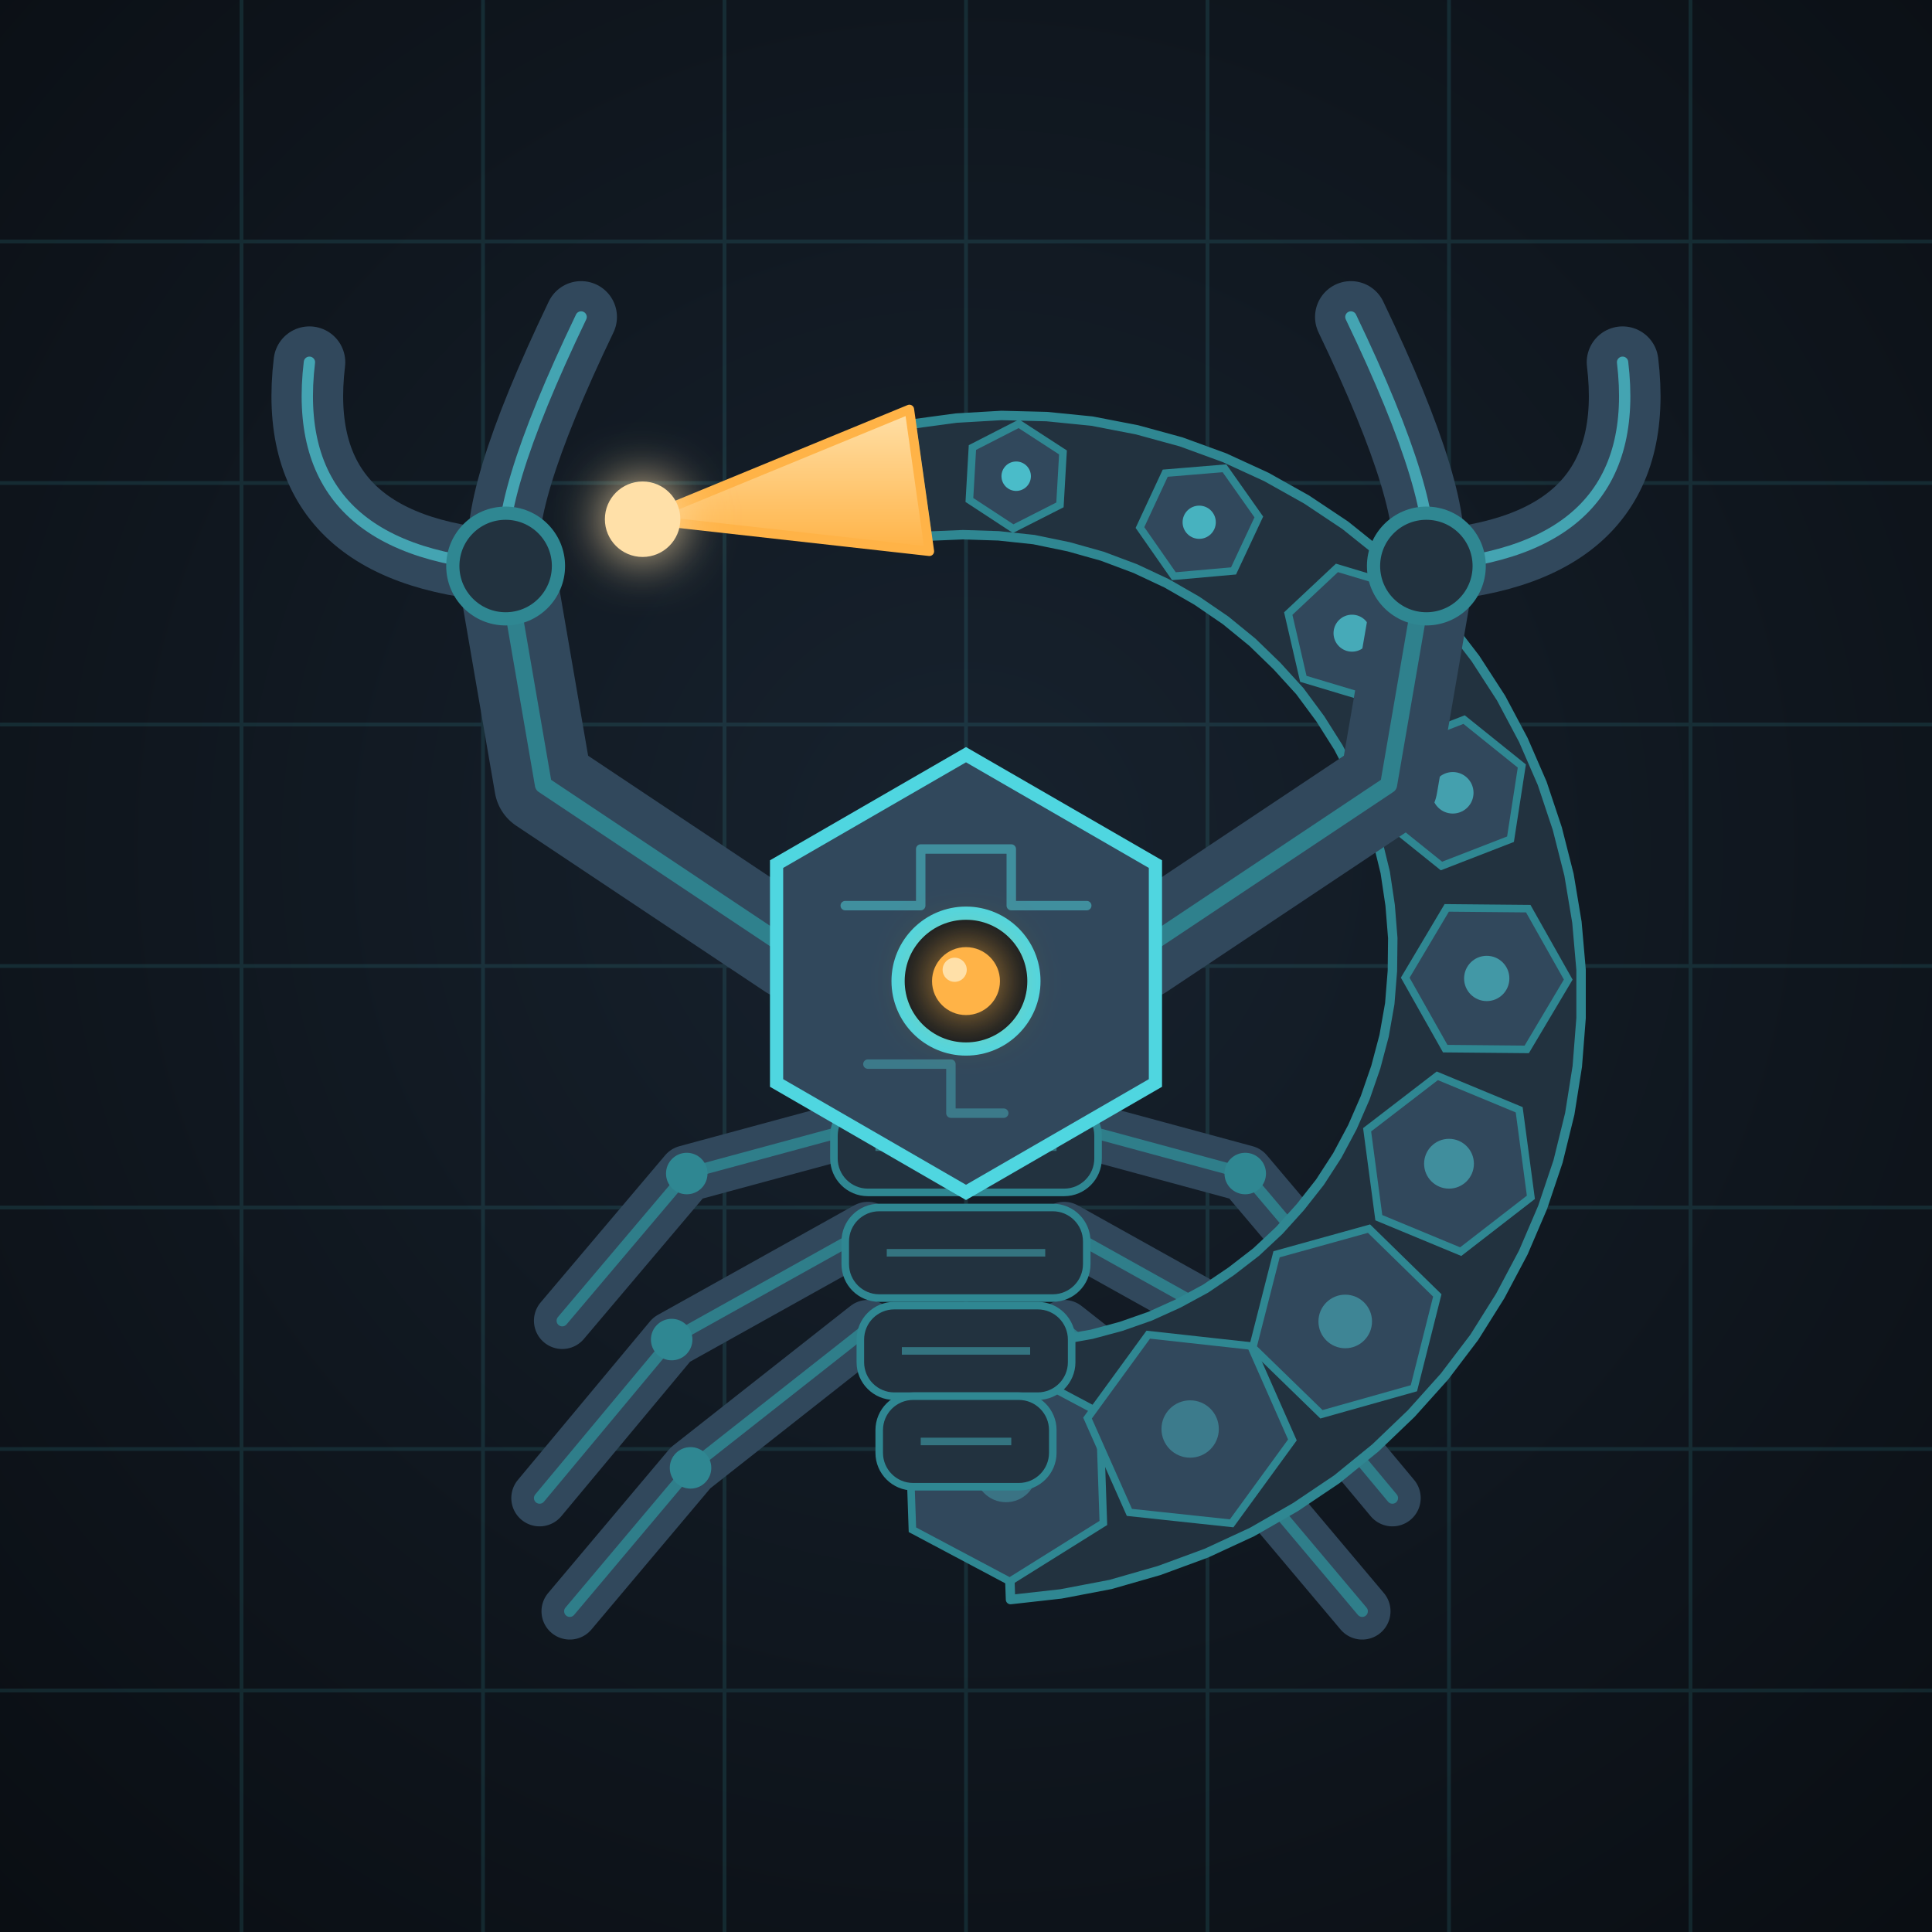
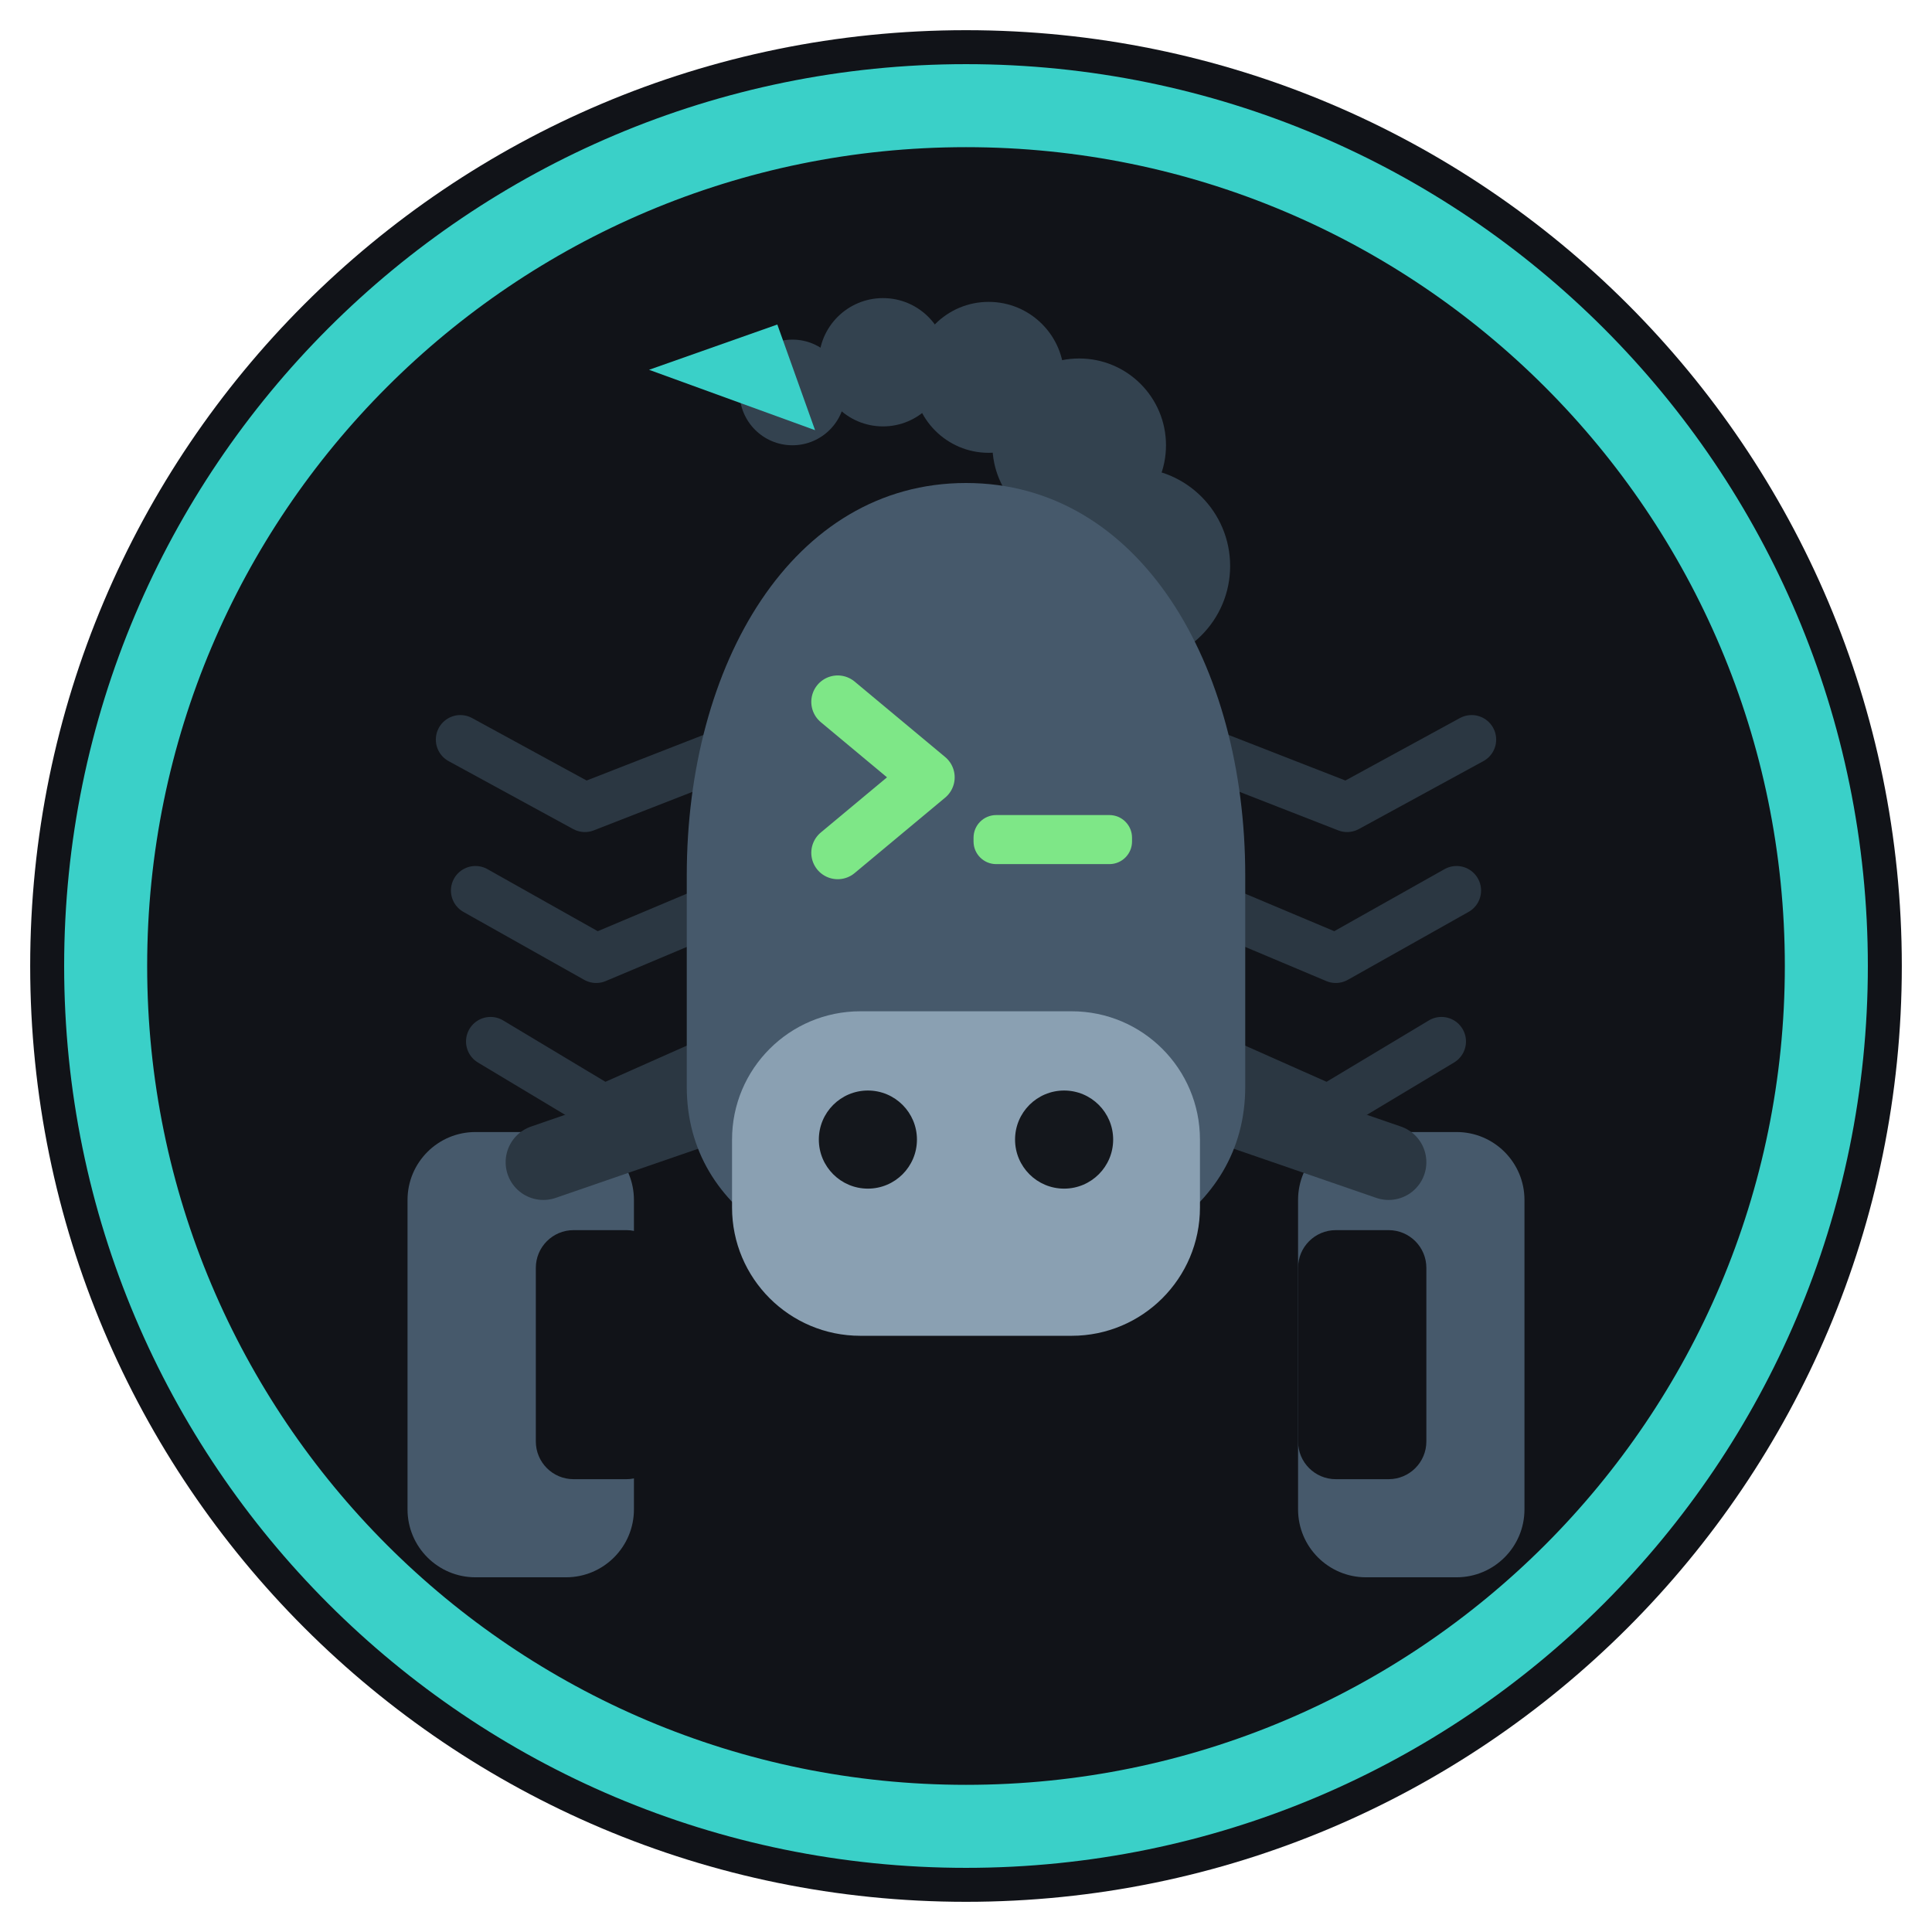
<svg xmlns="http://www.w3.org/2000/svg" viewBox="0 0 512 512" width="512" height="512">
-   <defs>
-     <radialGradient id="bg" cx="50%" cy="44%" r="74%">
-       <stop offset="0%" stop-color="#17222e" />
-       <stop offset="100%" stop-color="#0a0e13" />
-     </radialGradient>
-     <linearGradient id="sting" x1="0" y1="1" x2="0" y2="0">
-       <stop offset="0%" stop-color="#ffb347" />
-       <stop offset="100%" stop-color="#ffe0a8" />
-     </linearGradient>
-     <filter id="glow" x="-140%" y="-140%" width="380%" height="380%">
-       <feGaussianBlur stdDeviation="7" result="b" />
-       <feMerge>
-         <feMergeNode in="b" />
-         <feMergeNode in="SourceGraphic" />
-       </feMerge>
-     </filter>
-   </defs>
-   <rect width="512" height="512" fill="url(#bg)" />
-   <g opacity="0.12" stroke="#4fd6e0" stroke-width="1">
-     <line x1="0" y1="64" x2="512" y2="64" />
-     <line x1="64" y1="0" x2="64" y2="512" />
-     <line x1="0" y1="128" x2="512" y2="128" />
-     <line x1="128" y1="0" x2="128" y2="512" />
-     <line x1="0" y1="192" x2="512" y2="192" />
-     <line x1="192" y1="0" x2="192" y2="512" />
-     <line x1="0" y1="256" x2="512" y2="256" />
-     <line x1="256" y1="0" x2="256" y2="512" />
-     <line x1="0" y1="320" x2="512" y2="320" />
-     <line x1="320" y1="0" x2="320" y2="512" />
-     <line x1="0" y1="384" x2="512" y2="384" />
-     <line x1="384" y1="0" x2="384" y2="512" />
-     <line x1="0" y1="448" x2="512" y2="448" />
-     <line x1="448" y1="0" x2="448" y2="512" />
-   </g>
-   <path d="M230,298 L182,311 L149,350" fill="none" stroke="#31485c" stroke-width="15" stroke-linecap="round" stroke-linejoin="round" />
-   <path d="M230,298 L182,311 L149,350" fill="none" stroke="#2f8792" stroke-width="3" stroke-linecap="round" stroke-linejoin="round" opacity="0.85" />
-   <circle cx="182" cy="311" r="5.5" fill="#2f8792" />
-   <path d="M282,298 L330,311 L363,350" fill="none" stroke="#31485c" stroke-width="15" stroke-linecap="round" stroke-linejoin="round" />
-   <path d="M282,298 L330,311 L363,350" fill="none" stroke="#2f8792" stroke-width="3" stroke-linecap="round" stroke-linejoin="round" opacity="0.85" />
-   <circle cx="330" cy="311" r="5.5" fill="#2f8792" />
-   <path d="M230,326 L178,355 L143,397" fill="none" stroke="#31485c" stroke-width="15" stroke-linecap="round" stroke-linejoin="round" />
-   <path d="M230,326 L178,355 L143,397" fill="none" stroke="#2f8792" stroke-width="3" stroke-linecap="round" stroke-linejoin="round" opacity="0.85" />
-   <circle cx="178" cy="355" r="5.5" fill="#2f8792" />
-   <path d="M282,326 L334,355 L369,397" fill="none" stroke="#31485c" stroke-width="15" stroke-linecap="round" stroke-linejoin="round" />
-   <path d="M282,326 L334,355 L369,397" fill="none" stroke="#2f8792" stroke-width="3" stroke-linecap="round" stroke-linejoin="round" opacity="0.85" />
-   <circle cx="334" cy="355" r="5.5" fill="#2f8792" />
-   <path d="M230,352 L183,389 L151,427" fill="none" stroke="#31485c" stroke-width="15" stroke-linecap="round" stroke-linejoin="round" />
-   <path d="M230,352 L183,389 L151,427" fill="none" stroke="#2f8792" stroke-width="3" stroke-linecap="round" stroke-linejoin="round" opacity="0.85" />
-   <circle cx="183" cy="389" r="5.5" fill="#2f8792" />
-   <path d="M282,352 L329,389 L361,427" fill="none" stroke="#31485c" stroke-width="15" stroke-linecap="round" stroke-linejoin="round" />
-   <path d="M282,352 L329,389 L361,427" fill="none" stroke="#2f8792" stroke-width="3" stroke-linecap="round" stroke-linejoin="round" opacity="0.85" />
-   <circle cx="329" cy="389" r="5.5" fill="#2f8792" />
-   <polygon points="267.8,423.9 281.2,422.4 294.3,419.9 307.2,416.2 319.7,411.6 331.8,406.0 343.3,399.4 354.3,392.0 364.5,383.7 374.0,374.6 382.8,364.8 390.7,354.4 397.6,343.4 403.7,331.9 408.8,320.0 412.9,307.8 416.0,295.2 418.0,282.6 419.0,269.8 419.0,257.0 417.9,244.4 415.8,231.8 412.7,219.6 408.7,207.6 403.7,196.1 397.8,185.0 391.0,174.5 383.4,164.6 375.1,155.4 366.1,146.9 356.5,139.2 346.3,132.4 335.6,126.4 324.5,121.3 313.0,117.1 301.3,113.9 289.4,111.6 277.4,110.4 265.4,110.1 253.4,110.8 241.5,112.4 245.7,142.1 255.2,141.7 264.6,142.0 274.0,143.0 283.2,144.9 292.1,147.4 300.9,150.7 309.2,154.6 317.2,159.2 324.8,164.4 331.9,170.2 338.4,176.5 344.5,183.2 349.9,190.5 354.7,198.1 358.8,206.0 362.3,214.2 365.0,222.6 367.1,231.2 368.4,239.9 369.1,248.6 369.0,257.3 368.3,266.0 366.8,274.5 364.6,282.8 361.8,290.9 358.4,298.7 354.4,306.2 349.8,313.3 344.6,319.9 339.0,326.1 332.9,331.8 326.3,336.9 319.5,341.5 312.3,345.4 304.8,348.8 297.1,351.5 289.3,353.6 281.4,355.0 273.4,355.8 265.4,355.9" fill="#22323f" stroke="#2f8792" stroke-width="2.5" stroke-linejoin="round" />
-   <polygon points="267.6,419.1 241.8,405.4 240.8,376.2 265.6,360.7 291.4,374.4 292.4,403.6" fill="#31485c" stroke="#2f8792" stroke-width="2" />
-   <circle cx="266.6" cy="389.9" r="8.2" fill="#4fd6e0" opacity="0.30" />
-   <polygon points="326.4,403.7 299.3,400.8 288.2,375.8 304.3,353.7 331.5,356.7 342.5,381.6" fill="#31485c" stroke="#2f8792" stroke-width="2" />
-   <circle cx="315.4" cy="378.7" r="7.6" fill="#4fd6e0" opacity="0.36" />
-   <polygon points="374.7,367.9 350.2,374.8 332.0,357.1 338.3,332.4 362.8,325.6 380.9,343.3" fill="#31485c" stroke="#2f8792" stroke-width="2" />
-   <circle cx="356.5" cy="350.2" r="7.1" fill="#4fd6e0" opacity="0.43" />
-   <polygon points="405.7,317.3 387.1,331.7 365.4,322.7 362.3,299.4 380.9,285.1 402.6,294.1" fill="#31485c" stroke="#2f8792" stroke-width="2" />
-   <circle cx="384.0" cy="308.4" r="6.6" fill="#4fd6e0" opacity="0.49" />
-   <polygon points="415.6,259.6 404.6,278.1 383.0,277.9 372.4,259.1 383.4,240.6 405.0,240.8" fill="#31485c" stroke="#2f8792" stroke-width="2" />
-   <circle cx="394.0" cy="259.3" r="6.0" fill="#4fd6e0" opacity="0.56" />
-   <polygon points="403.3,203.0 400.3,222.4 382.0,229.5 366.7,217.2 369.7,197.8 388.0,190.7" fill="#31485c" stroke="#2f8792" stroke-width="2" />
-   <circle cx="385.0" cy="210.1" r="5.5" fill="#4fd6e0" opacity="0.62" />
-   <polygon points="371.3,155.6 375.3,172.9 362.4,185.0 345.4,179.9 341.4,162.6 354.3,150.5" fill="#31485c" stroke="#2f8792" stroke-width="2" />
-   <circle cx="358.3" cy="167.8" r="4.9" fill="#4fd6e0" opacity="0.69" />
-   <polygon points="324.5,124.1 333.6,137.0 326.9,151.3 311.1,152.7 302.1,139.8 308.8,125.4" fill="#31485c" stroke="#2f8792" stroke-width="2" />
-   <circle cx="317.8" cy="138.4" r="4.4" fill="#4fd6e0" opacity="0.75" />
-   <polygon points="270.0,112.3 281.7,119.9 280.9,133.8 268.5,140.1 256.9,132.5 257.7,118.6" fill="#31485c" stroke="#2f8792" stroke-width="2" />
-   <circle cx="269.3" cy="126.2" r="3.9" fill="#4fd6e0" opacity="0.82" />
-   <polygon points="241.0,108.5 246.3,146.1 170.3,137.6" fill="url(#sting)" stroke="#ffb347" stroke-width="2.5" stroke-linejoin="round" />
-   <circle cx="170.3" cy="137.6" r="10" fill="#ffe0a8" filter="url(#glow)" />
-   <path d="M210,252 L144,208 L134,150" fill="none" stroke="#31485c" stroke-width="26" stroke-linecap="round" stroke-linejoin="round" />
-   <path d="M210,252 L144,208 L134,150" fill="none" stroke="#2f8792" stroke-width="4.5" stroke-linecap="round" stroke-linejoin="round" opacity="0.9" />
-   <path d="M134,150 Q76,146 82,96" fill="none" stroke="#31485c" stroke-width="19" stroke-linecap="round" />
-   <path d="M134,150 Q76,146 82,96" fill="none" stroke="#4fd6e0" stroke-width="3" stroke-linecap="round" opacity="0.65" />
-   <path d="M134,150 Q130,134 154,84" fill="none" stroke="#31485c" stroke-width="19" stroke-linecap="round" />
-   <path d="M134,150 Q130,134 154,84" fill="none" stroke="#4fd6e0" stroke-width="3" stroke-linecap="round" opacity="0.65" />
-   <circle cx="134" cy="150" r="14" fill="#22323f" stroke="#2f8792" stroke-width="3.5" />
-   <path d="M302,252 L368,208 L378,150" fill="none" stroke="#31485c" stroke-width="26" stroke-linecap="round" stroke-linejoin="round" />
-   <path d="M302,252 L368,208 L378,150" fill="none" stroke="#2f8792" stroke-width="4.5" stroke-linecap="round" stroke-linejoin="round" opacity="0.9" />
-   <path d="M378,150 Q436,146 430,96" fill="none" stroke="#31485c" stroke-width="19" stroke-linecap="round" />
-   <path d="M378,150 Q436,146 430,96" fill="none" stroke="#4fd6e0" stroke-width="3" stroke-linecap="round" opacity="0.65" />
-   <path d="M378,150 Q382,134 358,84" fill="none" stroke="#31485c" stroke-width="19" stroke-linecap="round" />
-   <path d="M378,150 Q382,134 358,84" fill="none" stroke="#4fd6e0" stroke-width="3" stroke-linecap="round" opacity="0.65" />
-   <circle cx="378" cy="150" r="14" fill="#22323f" stroke="#2f8792" stroke-width="3.5" />
-   <rect x="221" y="292" width="70" height="24" rx="9" fill="#22323f" stroke="#2f8792" stroke-width="2" />
-   <line x1="232" y1="304" x2="280" y2="304" stroke="#4fd6e0" stroke-width="2" opacity="0.4" />
-   <rect x="224" y="320" width="64" height="24" rx="9" fill="#22323f" stroke="#2f8792" stroke-width="2" />
-   <line x1="235" y1="332" x2="277" y2="332" stroke="#4fd6e0" stroke-width="2" opacity="0.4" />
-   <rect x="228" y="346" width="56" height="24" rx="9" fill="#22323f" stroke="#2f8792" stroke-width="2" />
-   <line x1="239" y1="358" x2="273" y2="358" stroke="#4fd6e0" stroke-width="2" opacity="0.4" />
-   <rect x="233" y="370" width="46" height="24" rx="9" fill="#22323f" stroke="#2f8792" stroke-width="2" />
-   <line x1="244" y1="382" x2="268" y2="382" stroke="#4fd6e0" stroke-width="2" opacity="0.4" />
-   <polygon points="256.0,316.0 205.8,287.0 205.8,229.0 256.0,200.0 306.2,229.0 306.2,287.0" fill="#31485c" stroke="#4fd6e0" stroke-width="3.5" />
-   <path d="M224,240 h20 v-15 h24 v15 h20" fill="none" stroke="#4fd6e0" stroke-width="2.5" opacity="0.5" stroke-linecap="round" stroke-linejoin="round" />
-   <path d="M230,282 h22 v13 h14" fill="none" stroke="#4fd6e0" stroke-width="2.5" opacity="0.35" stroke-linecap="round" stroke-linejoin="round" />
-   <circle cx="256" cy="260" r="18" fill="#0c141d" stroke="#4fd6e0" stroke-width="3.5" />
-   <circle cx="256" cy="260" r="9" fill="#ffb347" filter="url(#glow)" />
-   <circle cx="253" cy="257" r="3.2" fill="#ffe0a8" />
+   <circle cx="256.0" cy="256.0" r="248" fill="#111318" />
+   <circle cx="256.0" cy="256.0" r="228" fill="none" stroke="#3ad0c8" stroke-width="22" />
+   <path d="M196,198 L155,214 L122,196" fill="none" stroke="#2b3742" stroke-width="13" stroke-linecap="round" stroke-linejoin="round" />
+   <path d="M316,198 L357,214 L390,196" fill="none" stroke="#2b3742" stroke-width="13" stroke-linecap="round" stroke-linejoin="round" />
+   <path d="M196,238 L158,254 L126,236" fill="none" stroke="#2b3742" stroke-width="13" stroke-linecap="round" stroke-linejoin="round" />
+   <path d="M316,238 L354,254 L386,236" fill="none" stroke="#2b3742" stroke-width="13" stroke-linecap="round" stroke-linejoin="round" />
+   <path d="M196,278 L160,294 L130,276" fill="none" stroke="#2b3742" stroke-width="13" stroke-linecap="round" stroke-linejoin="round" />
+   <path d="M316,278 L352,294 L382,276" fill="none" stroke="#2b3742" stroke-width="13" stroke-linecap="round" stroke-linejoin="round" />
+   <circle cx="300.0" cy="150.0" r="26.0" fill="#33424f" />
+   <circle cx="286.0" cy="118.0" r="23.0" fill="#33424f" />
+   <circle cx="262.0" cy="100.0" r="20.0" fill="#33424f" />
+   <circle cx="234.0" cy="96.0" r="17.0" fill="#33424f" />
+   <circle cx="210.0" cy="104.0" r="14.0" fill="#33424f" />
+   <path d="M216,114 L206,86 L172,98 Z" fill="#3ad0c8" />
+   <rect x="108" y="300" width="60" height="118" rx="18" fill="#46596b" />
+   <rect x="142" y="326" width="34" height="66" rx="10" fill="#111318" />
+   <path d="M144,308 L202,288" fill="none" stroke="#2b3742" stroke-width="20" stroke-linecap="round" />
+   <rect x="344" y="300" width="60" height="118" rx="18" fill="#46596b" />
+   <rect x="344" y="326" width="34" height="66" rx="10" fill="#111318" />
+   <path d="M368,308 L310,288" fill="none" stroke="#2b3742" stroke-width="20" stroke-linecap="round" />
+   <path d="M256.0,128 C302.0,128 330.0,176 330.0,232 L330.0,288 C330.0,322 296.0,340 256.0,340 C216.0,340 182.0,322 182.0,288 L182.0,232 C182.0,176 210.0,128 256.0,128 Z" fill="#46596b" />
+   <rect x="194" y="268" width="124" height="86" rx="34" fill="#8aa0b2" />
+   <circle cx="230" cy="302" r="13" fill="#14171c" />
+   <circle cx="282" cy="302" r="13" fill="#14171c" />
+   <path d="M222,186 L246,206 L222,226" fill="none" stroke="#7ee787" stroke-width="14" stroke-linecap="round" stroke-linejoin="round" />
+   <rect x="258" y="216" width="42" height="13" rx="6" fill="#7ee787" />
</svg>
